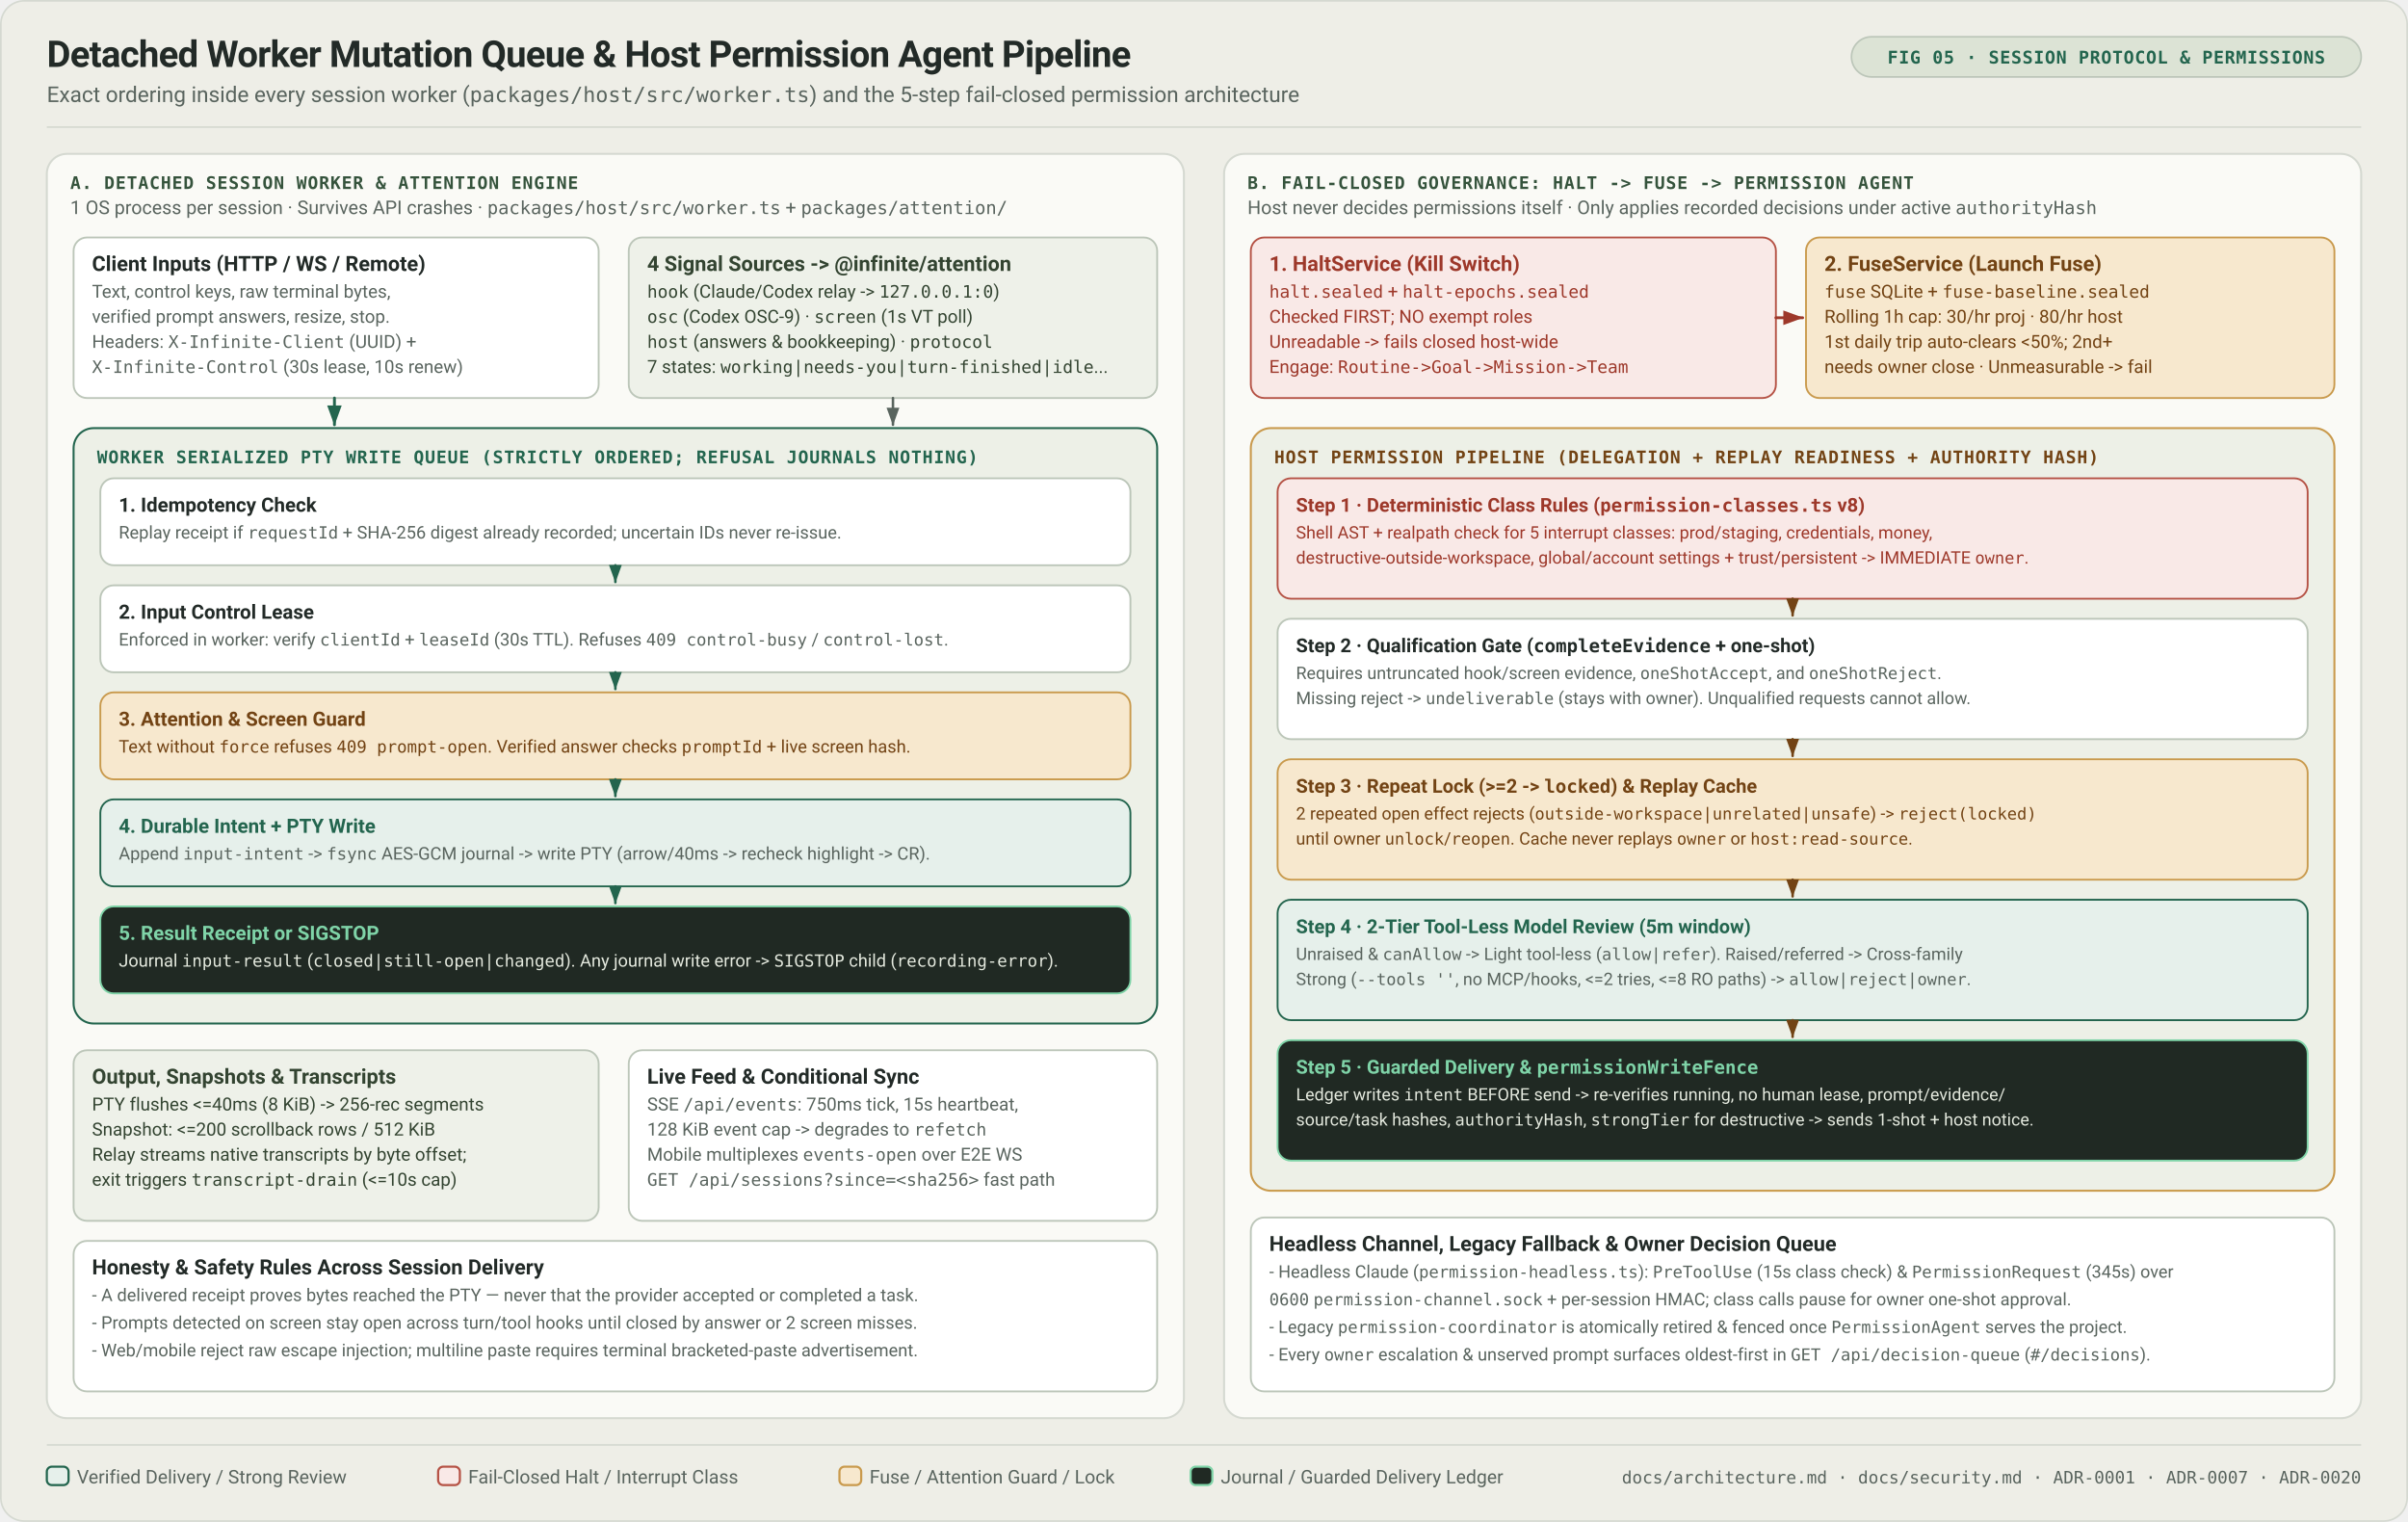
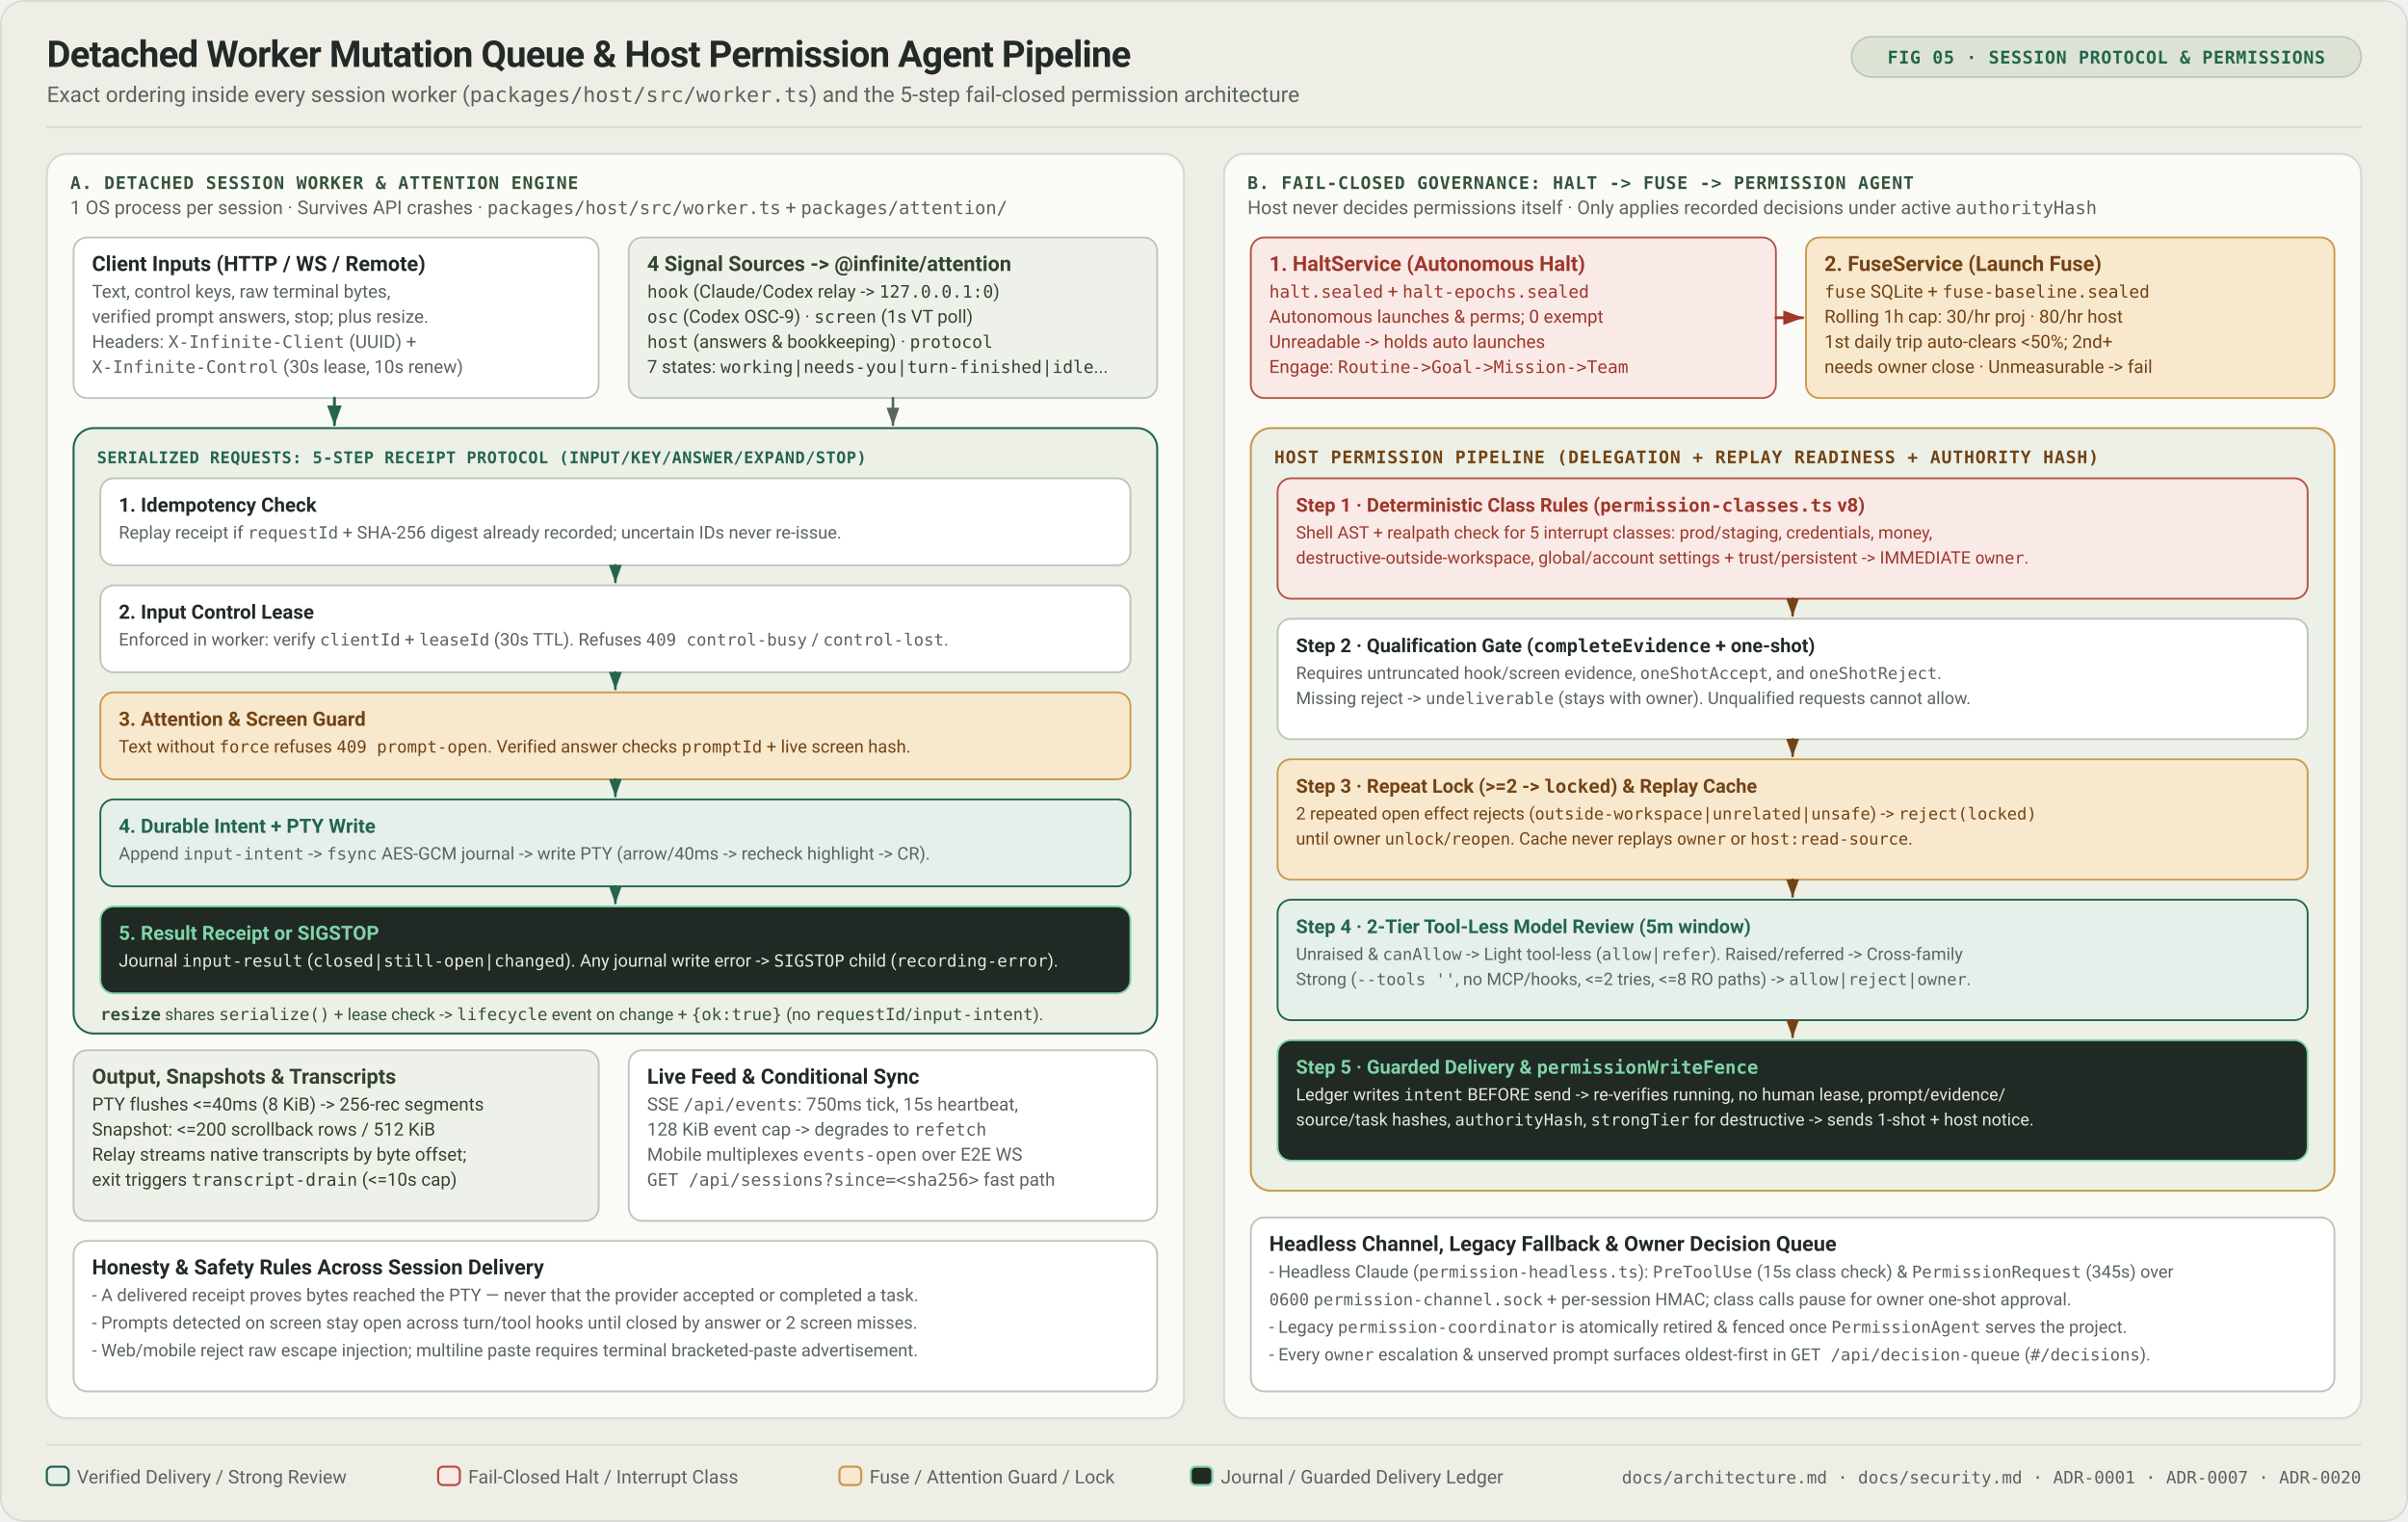
<svg xmlns="http://www.w3.org/2000/svg" viewBox="0 0 1440 910" width="1440" height="910" role="img" aria-label="Detached Worker Protocol and Fail-Closed Permission Pipeline">
  <defs>
    <marker id="arr-forest" viewBox="0 0 10 8" refX="8.5" refY="4" markerWidth="8" markerHeight="6.5" orient="auto-start-reverse">
      <path d="M 0 0.8 L 8.8 4 L 0 7.2 z" fill="#23654e" />
    </marker>
    <marker id="arr-ink" viewBox="0 0 10 8" refX="8.5" refY="4" markerWidth="8" markerHeight="6.5" orient="auto-start-reverse">
      <path d="M 0 0.8 L 8.8 4 L 0 7.2 z" fill="#59645e" />
    </marker>
    <marker id="arr-warn" viewBox="0 0 10 8" refX="8.5" refY="4" markerWidth="8" markerHeight="6.5" orient="auto-start-reverse">
      <path d="M 0 0.8 L 8.8 4 L 0 7.2 z" fill="#724314" />
    </marker>
    <marker id="arr-err" viewBox="0 0 10 8" refX="8.5" refY="4" markerWidth="8" markerHeight="6.5" orient="auto-start-reverse">
      <path d="M 0 0.8 L 8.8 4 L 0 7.2 z" fill="#9d382a" />
    </marker>
    <marker id="arr-term" viewBox="0 0 10 8" refX="8.5" refY="4" markerWidth="8" markerHeight="6.5" orient="auto-start-reverse">
      <path d="M 0 0.8 L 8.8 4 L 0 7.2 z" fill="#7fd4a8" />
    </marker>
  </defs>
  <rect x="0.5" y="0.5" width="1439" height="909" rx="14" fill="#eeeee7" stroke="#d5d9d1" stroke-width="1" />
  <g class="header">
    <text x="28" y="40" font-family="'Instrument Sans', -apple-system, BlinkMacSystemFont, 'Segoe UI', Roboto, Helvetica, Arial, sans-serif" font-size="22" font-weight="600" fill="#222a27" letter-spacing="-0.4">Detached Worker Mutation Queue &amp; Host Permission Agent Pipeline</text>
    <text x="28" y="61" font-family="'Instrument Sans', -apple-system, BlinkMacSystemFont, 'Segoe UI', Roboto, Helvetica, Arial, sans-serif" font-size="13" fill="#59645e">Exact ordering inside every session worker (<tspan font-family="'SFMono-Regular', ui-monospace, Menlo, Monaco, Consolas, monospace" font-size="12.5">packages/host/src/worker.ts</tspan>) and the 5-step fail-closed permission architecture</text>
    <rect x="1107.2" y="22" width="304.8" height="24" rx="12" fill="#dce3d5" stroke="#bcc6b9" stroke-width="1" />
    <text x="1259.6" y="38" text-anchor="middle" font-family="'SFMono-Regular', ui-monospace, Menlo, Monaco, Consolas, monospace" font-size="10.5" font-weight="600" fill="#23654e" letter-spacing="0.4">FIG 05 · SESSION PROTOCOL &amp; PERMISSIONS</text>
    <line x1="28" y1="76" x2="1412" y2="76" stroke="#d5d9d1" stroke-width="1" />
  </g>
  <rect x="28" y="92" width="680" height="756" rx="12" fill="#fafaf6" stroke="#d5d9d1" stroke-width="1.2" />
  <text x="42" y="113" font-family="'SFMono-Regular', ui-monospace, Menlo, Monaco, Consolas, monospace" font-size="10.4" font-weight="700" fill="#35533c" letter-spacing="0.5">A. DETACHED SESSION WORKER &amp; ATTENTION ENGINE</text>
  <text x="42" y="128" font-family="'Instrument Sans', -apple-system, BlinkMacSystemFont, 'Segoe UI', Roboto, Helvetica, Arial, sans-serif" font-size="11.3" fill="#59645e">1 OS process per session · Survives API crashes · <tspan font-family="'SFMono-Regular', ui-monospace, Menlo, Monaco, Consolas, monospace" font-size="10.8">packages/host/src/worker.ts</tspan> + <tspan font-family="'SFMono-Regular', ui-monospace, Menlo, Monaco, Consolas, monospace" font-size="10.8">packages/attention/</tspan>
  </text>
  <rect x="44" y="142" width="314" height="96" rx="8" fill="#ffffff" stroke="#bcc6b9" stroke-width="1.1" />
  <text x="55" y="162" font-family="'Instrument Sans', -apple-system, BlinkMacSystemFont, 'Segoe UI', Roboto, Helvetica, Arial, sans-serif" font-size="12.5" font-weight="600" fill="#222a27">Client Inputs (HTTP / WS / Remote)</text>
  <text x="55" y="178" font-family="'Instrument Sans', -apple-system, BlinkMacSystemFont, 'Segoe UI', Roboto, Helvetica, Arial, sans-serif" font-size="10.8" fill="#59645e">Text, control keys, raw terminal bytes,</text>
-   <text x="55" y="193.0" font-family="'Instrument Sans', -apple-system, BlinkMacSystemFont, 'Segoe UI', Roboto, Helvetica, Arial, sans-serif" font-size="10.8" fill="#59645e">verified prompt answers, resize, stop.</text>
+   <text x="55" y="193.0" font-family="'Instrument Sans', -apple-system, BlinkMacSystemFont, 'Segoe UI', Roboto, Helvetica, Arial, sans-serif" font-size="10.8" fill="#59645e">verified prompt answers, stop; plus resize.</text>
  <text x="55" y="208.0" font-family="'Instrument Sans', -apple-system, BlinkMacSystemFont, 'Segoe UI', Roboto, Helvetica, Arial, sans-serif" font-size="10.8" fill="#59645e">Headers: <tspan font-family="'SFMono-Regular', ui-monospace, Menlo, Monaco, Consolas, monospace" font-size="10.3">X-Infinite-Client</tspan> (UUID) +</text>
  <text x="55" y="223.0" font-family="'Instrument Sans', -apple-system, BlinkMacSystemFont, 'Segoe UI', Roboto, Helvetica, Arial, sans-serif" font-size="10.8" fill="#59645e">
    <tspan font-family="'SFMono-Regular', ui-monospace, Menlo, Monaco, Consolas, monospace" font-size="10.3">X-Infinite-Control</tspan> (30s lease, 10s renew)</text>
  <rect x="376" y="142" width="316" height="96" rx="8" fill="#eef1e9" stroke="#bcc6b9" stroke-width="1.1" />
  <text x="387" y="162" font-family="'Instrument Sans', -apple-system, BlinkMacSystemFont, 'Segoe UI', Roboto, Helvetica, Arial, sans-serif" font-size="12.5" font-weight="600" fill="#334431">4 Signal Sources -&gt; @infinite/attention</text>
  <text x="387" y="178" font-family="'Instrument Sans', -apple-system, BlinkMacSystemFont, 'Segoe UI', Roboto, Helvetica, Arial, sans-serif" font-size="10.8" fill="#334431">
    <tspan font-family="'SFMono-Regular', ui-monospace, Menlo, Monaco, Consolas, monospace" font-size="10.3">hook</tspan> (Claude/Codex relay -&gt; <tspan font-family="'SFMono-Regular', ui-monospace, Menlo, Monaco, Consolas, monospace" font-size="10.3">127.0.0.1:0</tspan>)</text>
  <text x="387" y="193.0" font-family="'Instrument Sans', -apple-system, BlinkMacSystemFont, 'Segoe UI', Roboto, Helvetica, Arial, sans-serif" font-size="10.8" fill="#334431">
    <tspan font-family="'SFMono-Regular', ui-monospace, Menlo, Monaco, Consolas, monospace" font-size="10.3">osc</tspan> (Codex OSC-9) · <tspan font-family="'SFMono-Regular', ui-monospace, Menlo, Monaco, Consolas, monospace" font-size="10.3">screen</tspan> (1s VT poll)</text>
  <text x="387" y="208.0" font-family="'Instrument Sans', -apple-system, BlinkMacSystemFont, 'Segoe UI', Roboto, Helvetica, Arial, sans-serif" font-size="10.8" fill="#334431">
    <tspan font-family="'SFMono-Regular', ui-monospace, Menlo, Monaco, Consolas, monospace" font-size="10.3">host</tspan> (answers &amp; bookkeeping) · <tspan font-family="'SFMono-Regular', ui-monospace, Menlo, Monaco, Consolas, monospace" font-size="10.3">protocol</tspan>
  </text>
  <text x="387" y="223.0" font-family="'Instrument Sans', -apple-system, BlinkMacSystemFont, 'Segoe UI', Roboto, Helvetica, Arial, sans-serif" font-size="10.8" fill="#334431">7 states: <tspan font-family="'SFMono-Regular', ui-monospace, Menlo, Monaco, Consolas, monospace" font-size="10.3">working|needs-you|turn-finished|idle</tspan>...</text>
-   <rect x="44" y="256" width="648" height="356" rx="12" fill="#edf0e7" stroke="#23654e" stroke-width="1.2" />
-   <text x="58" y="277" font-family="'SFMono-Regular', ui-monospace, Menlo, Monaco, Consolas, monospace" font-size="10.4" font-weight="700" fill="#23654e" letter-spacing="0.5">WORKER SERIALIZED PTY WRITE QUEUE (STRICTLY ORDERED; REFUSAL JOURNALS NOTHING)</text>
+   <rect x="44" y="256" width="648" height="362" rx="12" fill="#edf0e7" stroke="#23654e" stroke-width="1.2" />
+   <text x="58" y="277" font-family="'SFMono-Regular', ui-monospace, Menlo, Monaco, Consolas, monospace" font-size="9.7" font-weight="700" fill="#23654e" letter-spacing="0.3">SERIALIZED REQUESTS: 5-STEP RECEIPT PROTOCOL (INPUT/KEY/ANSWER/EXPAND/STOP)</text>
  <rect x="60" y="286" width="616" height="52" rx="8" fill="#ffffff" stroke="#bcc6b9" stroke-width="1.1" />
  <text x="71" y="306" font-family="'Instrument Sans', -apple-system, BlinkMacSystemFont, 'Segoe UI', Roboto, Helvetica, Arial, sans-serif" font-size="11.8" font-weight="600" fill="#222a27">1. Idempotency Check</text>
  <text x="71" y="322" font-family="'Instrument Sans', -apple-system, BlinkMacSystemFont, 'Segoe UI', Roboto, Helvetica, Arial, sans-serif" font-size="10.5" fill="#59645e">Replay receipt if <tspan font-family="'SFMono-Regular', ui-monospace, Menlo, Monaco, Consolas, monospace" font-size="10.0">requestId</tspan> + SHA-256 digest already recorded; uncertain IDs never re-issue.</text>
  <path d="M 368 338 L 368 348" fill="none" stroke="#23654e" stroke-width="1.5" stroke-linecap="round" stroke-linejoin="round" marker-end="url(#arr-forest)" />
  <rect x="60" y="350" width="616" height="52" rx="8" fill="#ffffff" stroke="#bcc6b9" stroke-width="1.1" />
  <text x="71" y="370" font-family="'Instrument Sans', -apple-system, BlinkMacSystemFont, 'Segoe UI', Roboto, Helvetica, Arial, sans-serif" font-size="11.8" font-weight="600" fill="#222a27">2. Input Control Lease</text>
  <text x="71" y="386" font-family="'Instrument Sans', -apple-system, BlinkMacSystemFont, 'Segoe UI', Roboto, Helvetica, Arial, sans-serif" font-size="10.5" fill="#59645e">Enforced in worker: verify <tspan font-family="'SFMono-Regular', ui-monospace, Menlo, Monaco, Consolas, monospace" font-size="10.0">clientId</tspan> + <tspan font-family="'SFMono-Regular', ui-monospace, Menlo, Monaco, Consolas, monospace" font-size="10.0">leaseId</tspan> (30s TTL). Refuses <tspan font-family="'SFMono-Regular', ui-monospace, Menlo, Monaco, Consolas, monospace" font-size="10.0">409 control-busy</tspan> / <tspan font-family="'SFMono-Regular', ui-monospace, Menlo, Monaco, Consolas, monospace" font-size="10.0">control-lost</tspan>.</text>
  <path d="M 368 402 L 368 412" fill="none" stroke="#23654e" stroke-width="1.5" stroke-linecap="round" stroke-linejoin="round" marker-end="url(#arr-forest)" />
  <rect x="60" y="414" width="616" height="52" rx="8" fill="#f7e8ce" stroke="#c99a4d" stroke-width="1.1" />
  <text x="71" y="434" font-family="'Instrument Sans', -apple-system, BlinkMacSystemFont, 'Segoe UI', Roboto, Helvetica, Arial, sans-serif" font-size="11.8" font-weight="600" fill="#724314">3. Attention &amp; Screen Guard</text>
  <text x="71" y="450" font-family="'Instrument Sans', -apple-system, BlinkMacSystemFont, 'Segoe UI', Roboto, Helvetica, Arial, sans-serif" font-size="10.5" fill="#724314">Text without <tspan font-family="'SFMono-Regular', ui-monospace, Menlo, Monaco, Consolas, monospace" font-size="10.0">force</tspan> refuses <tspan font-family="'SFMono-Regular', ui-monospace, Menlo, Monaco, Consolas, monospace" font-size="10.0">409 prompt-open</tspan>. Verified answer checks <tspan font-family="'SFMono-Regular', ui-monospace, Menlo, Monaco, Consolas, monospace" font-size="10.0">promptId</tspan> + live screen hash.</text>
  <path d="M 368 466 L 368 476" fill="none" stroke="#23654e" stroke-width="1.5" stroke-linecap="round" stroke-linejoin="round" marker-end="url(#arr-forest)" />
  <rect x="60" y="478" width="616" height="52" rx="8" fill="#e6f0eb" stroke="#23654e" stroke-width="1.1" />
  <text x="71" y="498" font-family="'Instrument Sans', -apple-system, BlinkMacSystemFont, 'Segoe UI', Roboto, Helvetica, Arial, sans-serif" font-size="11.8" font-weight="600" fill="#23654e">4. Durable Intent + PTY Write</text>
  <text x="71" y="514" font-family="'Instrument Sans', -apple-system, BlinkMacSystemFont, 'Segoe UI', Roboto, Helvetica, Arial, sans-serif" font-size="10.5" fill="#59645e">Append <tspan font-family="'SFMono-Regular', ui-monospace, Menlo, Monaco, Consolas, monospace" font-size="10.0">input-intent</tspan> -&gt; <tspan font-family="'SFMono-Regular', ui-monospace, Menlo, Monaco, Consolas, monospace" font-size="10.0">fsync</tspan> AES-GCM journal -&gt; write PTY (arrow/40ms -&gt; recheck highlight -&gt; CR).</text>
  <path d="M 368 530 L 368 540" fill="none" stroke="#23654e" stroke-width="1.5" stroke-linecap="round" stroke-linejoin="round" marker-end="url(#arr-forest)" />
  <rect x="60" y="542" width="616" height="52" rx="8" fill="#202923" stroke="#7fd4a8" stroke-width="1.1" />
  <text x="71" y="562" font-family="'Instrument Sans', -apple-system, BlinkMacSystemFont, 'Segoe UI', Roboto, Helvetica, Arial, sans-serif" font-size="11.8" font-weight="600" fill="#7fd4a8">5. Result Receipt or SIGSTOP</text>
  <text x="71" y="578" font-family="'Instrument Sans', -apple-system, BlinkMacSystemFont, 'Segoe UI', Roboto, Helvetica, Arial, sans-serif" font-size="10.5" fill="#e4e9de">Journal <tspan font-family="'SFMono-Regular', ui-monospace, Menlo, Monaco, Consolas, monospace" font-size="10.0">input-result</tspan> (<tspan font-family="'SFMono-Regular', ui-monospace, Menlo, Monaco, Consolas, monospace" font-size="10.0">closed|still-open|changed</tspan>). Any journal write error -&gt; <tspan font-family="'SFMono-Regular', ui-monospace, Menlo, Monaco, Consolas, monospace" font-size="10.0">SIGSTOP</tspan> child (<tspan font-family="'SFMono-Regular', ui-monospace, Menlo, Monaco, Consolas, monospace" font-size="10.0">recording-error</tspan>).</text>
+   <text x="60" y="610" font-family="'Instrument Sans', -apple-system, BlinkMacSystemFont, 'Segoe UI', Roboto, Helvetica, Arial, sans-serif" font-size="10.0" fill="#35533c">
+     <tspan font-family="'SFMono-Regular', ui-monospace, Menlo, Monaco, Consolas, monospace" font-weight="600">resize</tspan> shares <tspan font-family="'SFMono-Regular', ui-monospace, Menlo, Monaco, Consolas, monospace">serialize()</tspan> + lease check -&gt; <tspan font-family="'SFMono-Regular', ui-monospace, Menlo, Monaco, Consolas, monospace">lifecycle</tspan> event on change + <tspan font-family="'SFMono-Regular', ui-monospace, Menlo, Monaco, Consolas, monospace">{ok:true}</tspan> (no <tspan font-family="'SFMono-Regular', ui-monospace, Menlo, Monaco, Consolas, monospace">requestId</tspan>/<tspan font-family="'SFMono-Regular', ui-monospace, Menlo, Monaco, Consolas, monospace">input-intent</tspan>).</text>
  <path d="M 200 238 L 200 254" fill="none" stroke="#23654e" stroke-width="1.7" stroke-linecap="round" stroke-linejoin="round" marker-end="url(#arr-forest)" />
  <path d="M 534 238 L 534 254" fill="none" stroke="#59645e" stroke-width="1.5" stroke-linecap="round" stroke-linejoin="round" marker-end="url(#arr-ink)" />
  <rect x="44" y="628" width="314" height="102" rx="8" fill="#eef1e9" stroke="#bcc6b9" stroke-width="1.1" />
  <text x="55" y="648" font-family="'Instrument Sans', -apple-system, BlinkMacSystemFont, 'Segoe UI', Roboto, Helvetica, Arial, sans-serif" font-size="12.5" font-weight="600" fill="#334431">Output, Snapshots &amp; Transcripts</text>
  <text x="55" y="664" font-family="'Instrument Sans', -apple-system, BlinkMacSystemFont, 'Segoe UI', Roboto, Helvetica, Arial, sans-serif" font-size="10.8" fill="#334431">PTY flushes &lt;=40ms (8 KiB) -&gt; 256-rec segments</text>
  <text x="55" y="679.0" font-family="'Instrument Sans', -apple-system, BlinkMacSystemFont, 'Segoe UI', Roboto, Helvetica, Arial, sans-serif" font-size="10.8" fill="#334431">Snapshot: &lt;=200 scrollback rows / 512 KiB</text>
  <text x="55" y="694.0" font-family="'Instrument Sans', -apple-system, BlinkMacSystemFont, 'Segoe UI', Roboto, Helvetica, Arial, sans-serif" font-size="10.8" fill="#334431">Relay streams native transcripts by byte offset;</text>
  <text x="55" y="709.0" font-family="'Instrument Sans', -apple-system, BlinkMacSystemFont, 'Segoe UI', Roboto, Helvetica, Arial, sans-serif" font-size="10.8" fill="#334431">exit triggers <tspan font-family="'SFMono-Regular', ui-monospace, Menlo, Monaco, Consolas, monospace" font-size="10.3">transcript-drain</tspan> (&lt;=10s cap)</text>
  <rect x="376" y="628" width="316" height="102" rx="8" fill="#ffffff" stroke="#bcc6b9" stroke-width="1.1" />
  <text x="387" y="648" font-family="'Instrument Sans', -apple-system, BlinkMacSystemFont, 'Segoe UI', Roboto, Helvetica, Arial, sans-serif" font-size="12.5" font-weight="600" fill="#222a27">Live Feed &amp; Conditional Sync</text>
  <text x="387" y="664" font-family="'Instrument Sans', -apple-system, BlinkMacSystemFont, 'Segoe UI', Roboto, Helvetica, Arial, sans-serif" font-size="10.8" fill="#59645e">SSE <tspan font-family="'SFMono-Regular', ui-monospace, Menlo, Monaco, Consolas, monospace" font-size="10.3">/api/events</tspan>: 750ms tick, 15s heartbeat,</text>
  <text x="387" y="679.0" font-family="'Instrument Sans', -apple-system, BlinkMacSystemFont, 'Segoe UI', Roboto, Helvetica, Arial, sans-serif" font-size="10.8" fill="#59645e">128 KiB event cap -&gt; degrades to <tspan font-family="'SFMono-Regular', ui-monospace, Menlo, Monaco, Consolas, monospace" font-size="10.3">refetch</tspan>
  </text>
  <text x="387" y="694.0" font-family="'Instrument Sans', -apple-system, BlinkMacSystemFont, 'Segoe UI', Roboto, Helvetica, Arial, sans-serif" font-size="10.8" fill="#59645e">Mobile multiplexes <tspan font-family="'SFMono-Regular', ui-monospace, Menlo, Monaco, Consolas, monospace" font-size="10.3">events-open</tspan> over E2E WS</text>
  <text x="387" y="709.0" font-family="'Instrument Sans', -apple-system, BlinkMacSystemFont, 'Segoe UI', Roboto, Helvetica, Arial, sans-serif" font-size="10.8" fill="#59645e">
    <tspan font-family="'SFMono-Regular', ui-monospace, Menlo, Monaco, Consolas, monospace" font-size="10.3">GET /api/sessions?since=&lt;sha256&gt;</tspan> fast path</text>
  <rect x="44" y="742" width="648" height="90" rx="8" fill="#ffffff" stroke="#bcc6b9" stroke-width="1.1" />
  <text x="55" y="762" font-family="'Instrument Sans', -apple-system, BlinkMacSystemFont, 'Segoe UI', Roboto, Helvetica, Arial, sans-serif" font-size="12.5" font-weight="600" fill="#222a27">Honesty &amp; Safety Rules Across Session Delivery</text>
  <text x="55" y="778" font-family="'Instrument Sans', -apple-system, BlinkMacSystemFont, 'Segoe UI', Roboto, Helvetica, Arial, sans-serif" font-size="10.5" fill="#59645e">- A delivered receipt proves bytes reached the PTY — never that the provider accepted or completed a task.</text>
  <text x="55" y="794.5" font-family="'Instrument Sans', -apple-system, BlinkMacSystemFont, 'Segoe UI', Roboto, Helvetica, Arial, sans-serif" font-size="10.5" fill="#59645e">- Prompts detected on screen stay open across turn/tool hooks until closed by answer or 2 screen misses.</text>
  <text x="55" y="811.0" font-family="'Instrument Sans', -apple-system, BlinkMacSystemFont, 'Segoe UI', Roboto, Helvetica, Arial, sans-serif" font-size="10.5" fill="#59645e">- Web/mobile reject raw escape injection; multiline paste requires terminal bracketed-paste advertisement.</text>
  <rect x="732" y="92" width="680" height="756" rx="12" fill="#fafaf6" stroke="#d5d9d1" stroke-width="1.2" />
  <text x="746" y="113" font-family="'SFMono-Regular', ui-monospace, Menlo, Monaco, Consolas, monospace" font-size="10.4" font-weight="700" fill="#35533c" letter-spacing="0.5">B. FAIL-CLOSED GOVERNANCE: HALT -&gt; FUSE -&gt; PERMISSION AGENT</text>
  <text x="746" y="128" font-family="'Instrument Sans', -apple-system, BlinkMacSystemFont, 'Segoe UI', Roboto, Helvetica, Arial, sans-serif" font-size="11.3" fill="#59645e">Host never decides permissions itself · Only applies recorded decisions under active <tspan font-family="'SFMono-Regular', ui-monospace, Menlo, Monaco, Consolas, monospace" font-size="10.8">authorityHash</tspan>
  </text>
  <rect x="748" y="142" width="314" height="96" rx="8" fill="#f9e9e7" stroke="#b55245" stroke-width="1.1" />
-   <text x="759" y="162" font-family="'Instrument Sans', -apple-system, BlinkMacSystemFont, 'Segoe UI', Roboto, Helvetica, Arial, sans-serif" font-size="12.5" font-weight="600" fill="#9d382a">1. HaltService (Kill Switch)</text>
+   <text x="759" y="162" font-family="'Instrument Sans', -apple-system, BlinkMacSystemFont, 'Segoe UI', Roboto, Helvetica, Arial, sans-serif" font-size="12.5" font-weight="600" fill="#9d382a">1. HaltService (Autonomous Halt)</text>
  <text x="759" y="178" font-family="'Instrument Sans', -apple-system, BlinkMacSystemFont, 'Segoe UI', Roboto, Helvetica, Arial, sans-serif" font-size="10.8" fill="#9d382a">
    <tspan font-family="'SFMono-Regular', ui-monospace, Menlo, Monaco, Consolas, monospace" font-size="10.3">halt.sealed</tspan> + <tspan font-family="'SFMono-Regular', ui-monospace, Menlo, Monaco, Consolas, monospace" font-size="10.3">halt-epochs.sealed</tspan>
  </text>
-   <text x="759" y="193.0" font-family="'Instrument Sans', -apple-system, BlinkMacSystemFont, 'Segoe UI', Roboto, Helvetica, Arial, sans-serif" font-size="10.8" fill="#9d382a">Checked FIRST; NO exempt roles</text>
-   <text x="759" y="208.0" font-family="'Instrument Sans', -apple-system, BlinkMacSystemFont, 'Segoe UI', Roboto, Helvetica, Arial, sans-serif" font-size="10.8" fill="#9d382a">Unreadable -&gt; fails closed host-wide</text>
+   <text x="759" y="193.0" font-family="'Instrument Sans', -apple-system, BlinkMacSystemFont, 'Segoe UI', Roboto, Helvetica, Arial, sans-serif" font-size="10.8" fill="#9d382a">Autonomous launches &amp; perms; 0 exempt</text>
+   <text x="759" y="208.0" font-family="'Instrument Sans', -apple-system, BlinkMacSystemFont, 'Segoe UI', Roboto, Helvetica, Arial, sans-serif" font-size="10.8" fill="#9d382a">Unreadable -&gt; holds auto launches</text>
  <text x="759" y="223.0" font-family="'Instrument Sans', -apple-system, BlinkMacSystemFont, 'Segoe UI', Roboto, Helvetica, Arial, sans-serif" font-size="10.8" fill="#9d382a">Engage: <tspan font-family="'SFMono-Regular', ui-monospace, Menlo, Monaco, Consolas, monospace" font-size="10.3">Routine-&gt;Goal-&gt;Mission-&gt;Team</tspan>
  </text>
  <rect x="1080" y="142" width="316" height="96" rx="8" fill="#f7e8ce" stroke="#c99a4d" stroke-width="1.1" />
  <text x="1091" y="162" font-family="'Instrument Sans', -apple-system, BlinkMacSystemFont, 'Segoe UI', Roboto, Helvetica, Arial, sans-serif" font-size="12.5" font-weight="600" fill="#724314">2. FuseService (Launch Fuse)</text>
  <text x="1091" y="178" font-family="'Instrument Sans', -apple-system, BlinkMacSystemFont, 'Segoe UI', Roboto, Helvetica, Arial, sans-serif" font-size="10.8" fill="#724314">
    <tspan font-family="'SFMono-Regular', ui-monospace, Menlo, Monaco, Consolas, monospace" font-size="10.3">fuse</tspan> SQLite + <tspan font-family="'SFMono-Regular', ui-monospace, Menlo, Monaco, Consolas, monospace" font-size="10.3">fuse-baseline.sealed</tspan>
  </text>
  <text x="1091" y="193.0" font-family="'Instrument Sans', -apple-system, BlinkMacSystemFont, 'Segoe UI', Roboto, Helvetica, Arial, sans-serif" font-size="10.8" fill="#724314">Rolling 1h cap: 30/hr proj · 80/hr host</text>
  <text x="1091" y="208.0" font-family="'Instrument Sans', -apple-system, BlinkMacSystemFont, 'Segoe UI', Roboto, Helvetica, Arial, sans-serif" font-size="10.8" fill="#724314">1st daily trip auto-clears &lt;50%; 2nd+</text>
  <text x="1091" y="223.0" font-family="'Instrument Sans', -apple-system, BlinkMacSystemFont, 'Segoe UI', Roboto, Helvetica, Arial, sans-serif" font-size="10.8" fill="#724314">needs owner close · Unmeasurable -&gt; fail</text>
  <path d="M 1062 190 L 1078 190" fill="none" stroke="#9d382a" stroke-width="1.7" stroke-linecap="round" stroke-linejoin="round" marker-end="url(#arr-err)" />
  <rect x="748" y="256" width="648" height="456" rx="12" fill="#edf0e7" stroke="#c99a4d" stroke-width="1.2" />
  <text x="762" y="277" font-family="'SFMono-Regular', ui-monospace, Menlo, Monaco, Consolas, monospace" font-size="10.4" font-weight="700" fill="#724314" letter-spacing="0.5">HOST PERMISSION PIPELINE (DELEGATION + REPLAY READINESS + AUTHORITY HASH)</text>
  <rect x="764" y="286" width="616" height="72" rx="8" fill="#f9e9e7" stroke="#b55245" stroke-width="1.1" />
  <text x="775" y="306" font-family="'Instrument Sans', -apple-system, BlinkMacSystemFont, 'Segoe UI', Roboto, Helvetica, Arial, sans-serif" font-size="11.5" font-weight="600" fill="#9d382a">Step 1 · Deterministic Class Rules (<tspan font-family="'SFMono-Regular', ui-monospace, Menlo, Monaco, Consolas, monospace" font-size="11.0">permission-classes.ts</tspan> v8)</text>
  <text x="775" y="322" font-family="'Instrument Sans', -apple-system, BlinkMacSystemFont, 'Segoe UI', Roboto, Helvetica, Arial, sans-serif" font-size="10.3" fill="#9d382a">Shell AST + realpath check for 5 interrupt classes: prod/staging, credentials, money,</text>
  <text x="775" y="337" font-family="'Instrument Sans', -apple-system, BlinkMacSystemFont, 'Segoe UI', Roboto, Helvetica, Arial, sans-serif" font-size="10.3" fill="#9d382a">destructive-outside-workspace, global/account settings + trust/persistent -&gt; IMMEDIATE <tspan font-family="'SFMono-Regular', ui-monospace, Menlo, Monaco, Consolas, monospace" font-size="9.8">owner</tspan>.</text>
  <path d="M 1072 358 L 1072 368" fill="none" stroke="#724314" stroke-width="1.5" stroke-linecap="round" stroke-linejoin="round" marker-end="url(#arr-warn)" />
  <rect x="764" y="370" width="616" height="72" rx="8" fill="#ffffff" stroke="#bcc6b9" stroke-width="1.1" />
  <text x="775" y="390" font-family="'Instrument Sans', -apple-system, BlinkMacSystemFont, 'Segoe UI', Roboto, Helvetica, Arial, sans-serif" font-size="11.5" font-weight="600" fill="#222a27">Step 2 · Qualification Gate (<tspan font-family="'SFMono-Regular', ui-monospace, Menlo, Monaco, Consolas, monospace" font-size="11.0">completeEvidence</tspan> + one-shot)</text>
  <text x="775" y="406" font-family="'Instrument Sans', -apple-system, BlinkMacSystemFont, 'Segoe UI', Roboto, Helvetica, Arial, sans-serif" font-size="10.3" fill="#59645e">Requires untruncated hook/screen evidence, <tspan font-family="'SFMono-Regular', ui-monospace, Menlo, Monaco, Consolas, monospace" font-size="9.8">oneShotAccept</tspan>, and <tspan font-family="'SFMono-Regular', ui-monospace, Menlo, Monaco, Consolas, monospace" font-size="9.8">oneShotReject</tspan>.</text>
  <text x="775" y="421" font-family="'Instrument Sans', -apple-system, BlinkMacSystemFont, 'Segoe UI', Roboto, Helvetica, Arial, sans-serif" font-size="10.3" fill="#59645e">Missing reject -&gt; <tspan font-family="'SFMono-Regular', ui-monospace, Menlo, Monaco, Consolas, monospace" font-size="9.8">undeliverable</tspan> (stays with owner). Unqualified requests cannot allow.</text>
  <path d="M 1072 442 L 1072 452" fill="none" stroke="#724314" stroke-width="1.5" stroke-linecap="round" stroke-linejoin="round" marker-end="url(#arr-warn)" />
  <rect x="764" y="454" width="616" height="72" rx="8" fill="#f7e8ce" stroke="#c99a4d" stroke-width="1.1" />
  <text x="775" y="474" font-family="'Instrument Sans', -apple-system, BlinkMacSystemFont, 'Segoe UI', Roboto, Helvetica, Arial, sans-serif" font-size="11.5" font-weight="600" fill="#724314">Step 3 · Repeat Lock (&gt;=2 -&gt; <tspan font-family="'SFMono-Regular', ui-monospace, Menlo, Monaco, Consolas, monospace" font-size="11.0">locked</tspan>) &amp; Replay Cache</text>
  <text x="775" y="490" font-family="'Instrument Sans', -apple-system, BlinkMacSystemFont, 'Segoe UI', Roboto, Helvetica, Arial, sans-serif" font-size="10.3" fill="#724314">2 repeated open effect rejects (<tspan font-family="'SFMono-Regular', ui-monospace, Menlo, Monaco, Consolas, monospace" font-size="9.8">outside-workspace|unrelated|unsafe</tspan>) -&gt; <tspan font-family="'SFMono-Regular', ui-monospace, Menlo, Monaco, Consolas, monospace" font-size="9.8">reject(locked)</tspan>
  </text>
  <text x="775" y="505" font-family="'Instrument Sans', -apple-system, BlinkMacSystemFont, 'Segoe UI', Roboto, Helvetica, Arial, sans-serif" font-size="10.3" fill="#724314">until owner <tspan font-family="'SFMono-Regular', ui-monospace, Menlo, Monaco, Consolas, monospace" font-size="9.8">unlock</tspan>/<tspan font-family="'SFMono-Regular', ui-monospace, Menlo, Monaco, Consolas, monospace" font-size="9.8">reopen</tspan>. Cache never replays <tspan font-family="'SFMono-Regular', ui-monospace, Menlo, Monaco, Consolas, monospace" font-size="9.8">owner</tspan> or <tspan font-family="'SFMono-Regular', ui-monospace, Menlo, Monaco, Consolas, monospace" font-size="9.8">host:read-source</tspan>.</text>
  <path d="M 1072 526 L 1072 536" fill="none" stroke="#724314" stroke-width="1.5" stroke-linecap="round" stroke-linejoin="round" marker-end="url(#arr-warn)" />
  <rect x="764" y="538" width="616" height="72" rx="8" fill="#e6f0eb" stroke="#23654e" stroke-width="1.1" />
  <text x="775" y="558" font-family="'Instrument Sans', -apple-system, BlinkMacSystemFont, 'Segoe UI', Roboto, Helvetica, Arial, sans-serif" font-size="11.5" font-weight="600" fill="#23654e">Step 4 · 2-Tier Tool-Less Model Review (5m window)</text>
  <text x="775" y="574" font-family="'Instrument Sans', -apple-system, BlinkMacSystemFont, 'Segoe UI', Roboto, Helvetica, Arial, sans-serif" font-size="10.3" fill="#59645e">Unraised &amp; <tspan font-family="'SFMono-Regular', ui-monospace, Menlo, Monaco, Consolas, monospace" font-size="9.8">canAllow</tspan> -&gt; Light tool-less (<tspan font-family="'SFMono-Regular', ui-monospace, Menlo, Monaco, Consolas, monospace" font-size="9.8">allow|refer</tspan>). Raised/referred -&gt; Cross-family</text>
  <text x="775" y="589" font-family="'Instrument Sans', -apple-system, BlinkMacSystemFont, 'Segoe UI', Roboto, Helvetica, Arial, sans-serif" font-size="10.3" fill="#59645e">Strong (<tspan font-family="'SFMono-Regular', ui-monospace, Menlo, Monaco, Consolas, monospace" font-size="9.8">--tools ''</tspan>, no MCP/hooks, &lt;=2 tries, &lt;=8 RO paths) -&gt; <tspan font-family="'SFMono-Regular', ui-monospace, Menlo, Monaco, Consolas, monospace" font-size="9.8">allow|reject|owner</tspan>.</text>
  <path d="M 1072 610 L 1072 620" fill="none" stroke="#724314" stroke-width="1.5" stroke-linecap="round" stroke-linejoin="round" marker-end="url(#arr-warn)" />
  <rect x="764" y="622" width="616" height="72" rx="8" fill="#202923" stroke="#7fd4a8" stroke-width="1.1" />
  <text x="775" y="642" font-family="'Instrument Sans', -apple-system, BlinkMacSystemFont, 'Segoe UI', Roboto, Helvetica, Arial, sans-serif" font-size="11.5" font-weight="600" fill="#7fd4a8">Step 5 · Guarded Delivery &amp; <tspan font-family="'SFMono-Regular', ui-monospace, Menlo, Monaco, Consolas, monospace" font-size="11.0">permissionWriteFence</tspan>
  </text>
  <text x="775" y="658" font-family="'Instrument Sans', -apple-system, BlinkMacSystemFont, 'Segoe UI', Roboto, Helvetica, Arial, sans-serif" font-size="10.3" fill="#e4e9de">Ledger writes <tspan font-family="'SFMono-Regular', ui-monospace, Menlo, Monaco, Consolas, monospace" font-size="9.8">intent</tspan> BEFORE send -&gt; re-verifies running, no human lease, prompt/evidence/</text>
  <text x="775" y="673" font-family="'Instrument Sans', -apple-system, BlinkMacSystemFont, 'Segoe UI', Roboto, Helvetica, Arial, sans-serif" font-size="10.3" fill="#e4e9de">source/task hashes, <tspan font-family="'SFMono-Regular', ui-monospace, Menlo, Monaco, Consolas, monospace" font-size="9.8">authorityHash</tspan>, <tspan font-family="'SFMono-Regular', ui-monospace, Menlo, Monaco, Consolas, monospace" font-size="9.8">strongTier</tspan> for destructive -&gt; sends 1-shot + host notice.</text>
  <rect x="748" y="728" width="648" height="104" rx="8" fill="#ffffff" stroke="#bcc6b9" stroke-width="1.1" />
  <text x="759" y="748" font-family="'Instrument Sans', -apple-system, BlinkMacSystemFont, 'Segoe UI', Roboto, Helvetica, Arial, sans-serif" font-size="12.5" font-weight="600" fill="#222a27">Headless Channel, Legacy Fallback &amp; Owner Decision Queue</text>
  <text x="759" y="764" font-family="'Instrument Sans', -apple-system, BlinkMacSystemFont, 'Segoe UI', Roboto, Helvetica, Arial, sans-serif" font-size="10.4" fill="#59645e">- Headless Claude (<tspan font-family="'SFMono-Regular', ui-monospace, Menlo, Monaco, Consolas, monospace" font-size="9.9">permission-headless.ts</tspan>): <tspan font-family="'SFMono-Regular', ui-monospace, Menlo, Monaco, Consolas, monospace" font-size="9.9">PreToolUse</tspan> (15s class check) &amp; <tspan font-family="'SFMono-Regular', ui-monospace, Menlo, Monaco, Consolas, monospace" font-size="9.9">PermissionRequest</tspan> (345s) over</text>
  <text x="759" y="780.5" font-family="'Instrument Sans', -apple-system, BlinkMacSystemFont, 'Segoe UI', Roboto, Helvetica, Arial, sans-serif" font-size="10.4" fill="#59645e">
    <tspan font-family="'SFMono-Regular', ui-monospace, Menlo, Monaco, Consolas, monospace" font-size="9.9">0600</tspan>
    <tspan font-family="'SFMono-Regular', ui-monospace, Menlo, Monaco, Consolas, monospace" font-size="9.9">permission-channel.sock</tspan> + per-session HMAC; class calls pause for owner one-shot approval.</text>
  <text x="759" y="797.0" font-family="'Instrument Sans', -apple-system, BlinkMacSystemFont, 'Segoe UI', Roboto, Helvetica, Arial, sans-serif" font-size="10.4" fill="#59645e">- Legacy <tspan font-family="'SFMono-Regular', ui-monospace, Menlo, Monaco, Consolas, monospace" font-size="9.9">permission-coordinator</tspan> is atomically retired &amp; fenced once <tspan font-family="'SFMono-Regular', ui-monospace, Menlo, Monaco, Consolas, monospace" font-size="9.9">PermissionAgent</tspan> serves the project.</text>
  <text x="759" y="813.5" font-family="'Instrument Sans', -apple-system, BlinkMacSystemFont, 'Segoe UI', Roboto, Helvetica, Arial, sans-serif" font-size="10.4" fill="#59645e">- Every <tspan font-family="'SFMono-Regular', ui-monospace, Menlo, Monaco, Consolas, monospace" font-size="9.9">owner</tspan> escalation &amp; unserved prompt surfaces oldest-first in <tspan font-family="'SFMono-Regular', ui-monospace, Menlo, Monaco, Consolas, monospace" font-size="9.9">GET /api/decision-queue</tspan> (<tspan font-family="'SFMono-Regular', ui-monospace, Menlo, Monaco, Consolas, monospace" font-size="9.9">#/decisions</tspan>).</text>
  <g class="legend">
    <line x1="28" y1="864" x2="1412" y2="864" stroke="#d5d9d1" stroke-width="1" />
    <rect x="28" y="877" width="13" height="11" rx="3" fill="#e6f0eb" stroke="#23654e" stroke-width="1.3" />
    <text x="46" y="887" font-family="'Instrument Sans', -apple-system, BlinkMacSystemFont, 'Segoe UI', Roboto, Helvetica, Arial, sans-serif" font-size="11.2" fill="#59645e">Verified Delivery / Strong Review</text>
    <rect x="262" y="877" width="13" height="11" rx="3" fill="#f9e9e7" stroke="#b55245" stroke-width="1.3" />
    <text x="280" y="887" font-family="'Instrument Sans', -apple-system, BlinkMacSystemFont, 'Segoe UI', Roboto, Helvetica, Arial, sans-serif" font-size="11.2" fill="#59645e">Fail-Closed Halt / Interrupt Class</text>
    <rect x="502" y="877" width="13" height="11" rx="3" fill="#f7e8ce" stroke="#c99a4d" stroke-width="1.3" />
    <text x="520" y="887" font-family="'Instrument Sans', -apple-system, BlinkMacSystemFont, 'Segoe UI', Roboto, Helvetica, Arial, sans-serif" font-size="11.2" fill="#59645e">Fuse / Attention Guard / Lock</text>
    <rect x="712" y="877" width="13" height="11" rx="3" fill="#202923" stroke="#7fd4a8" stroke-width="1.3" />
    <text x="730" y="887" font-family="'Instrument Sans', -apple-system, BlinkMacSystemFont, 'Segoe UI', Roboto, Helvetica, Arial, sans-serif" font-size="11.2" fill="#59645e">Journal / Guarded Delivery Ledger</text>
    <text x="1412" y="887" text-anchor="end" font-family="'SFMono-Regular', ui-monospace, Menlo, Monaco, Consolas, monospace" font-size="10.2" fill="#59645e">docs/architecture.md · docs/security.md · ADR-0001 · ADR-0007 · ADR-0020</text>
  </g>
</svg>
